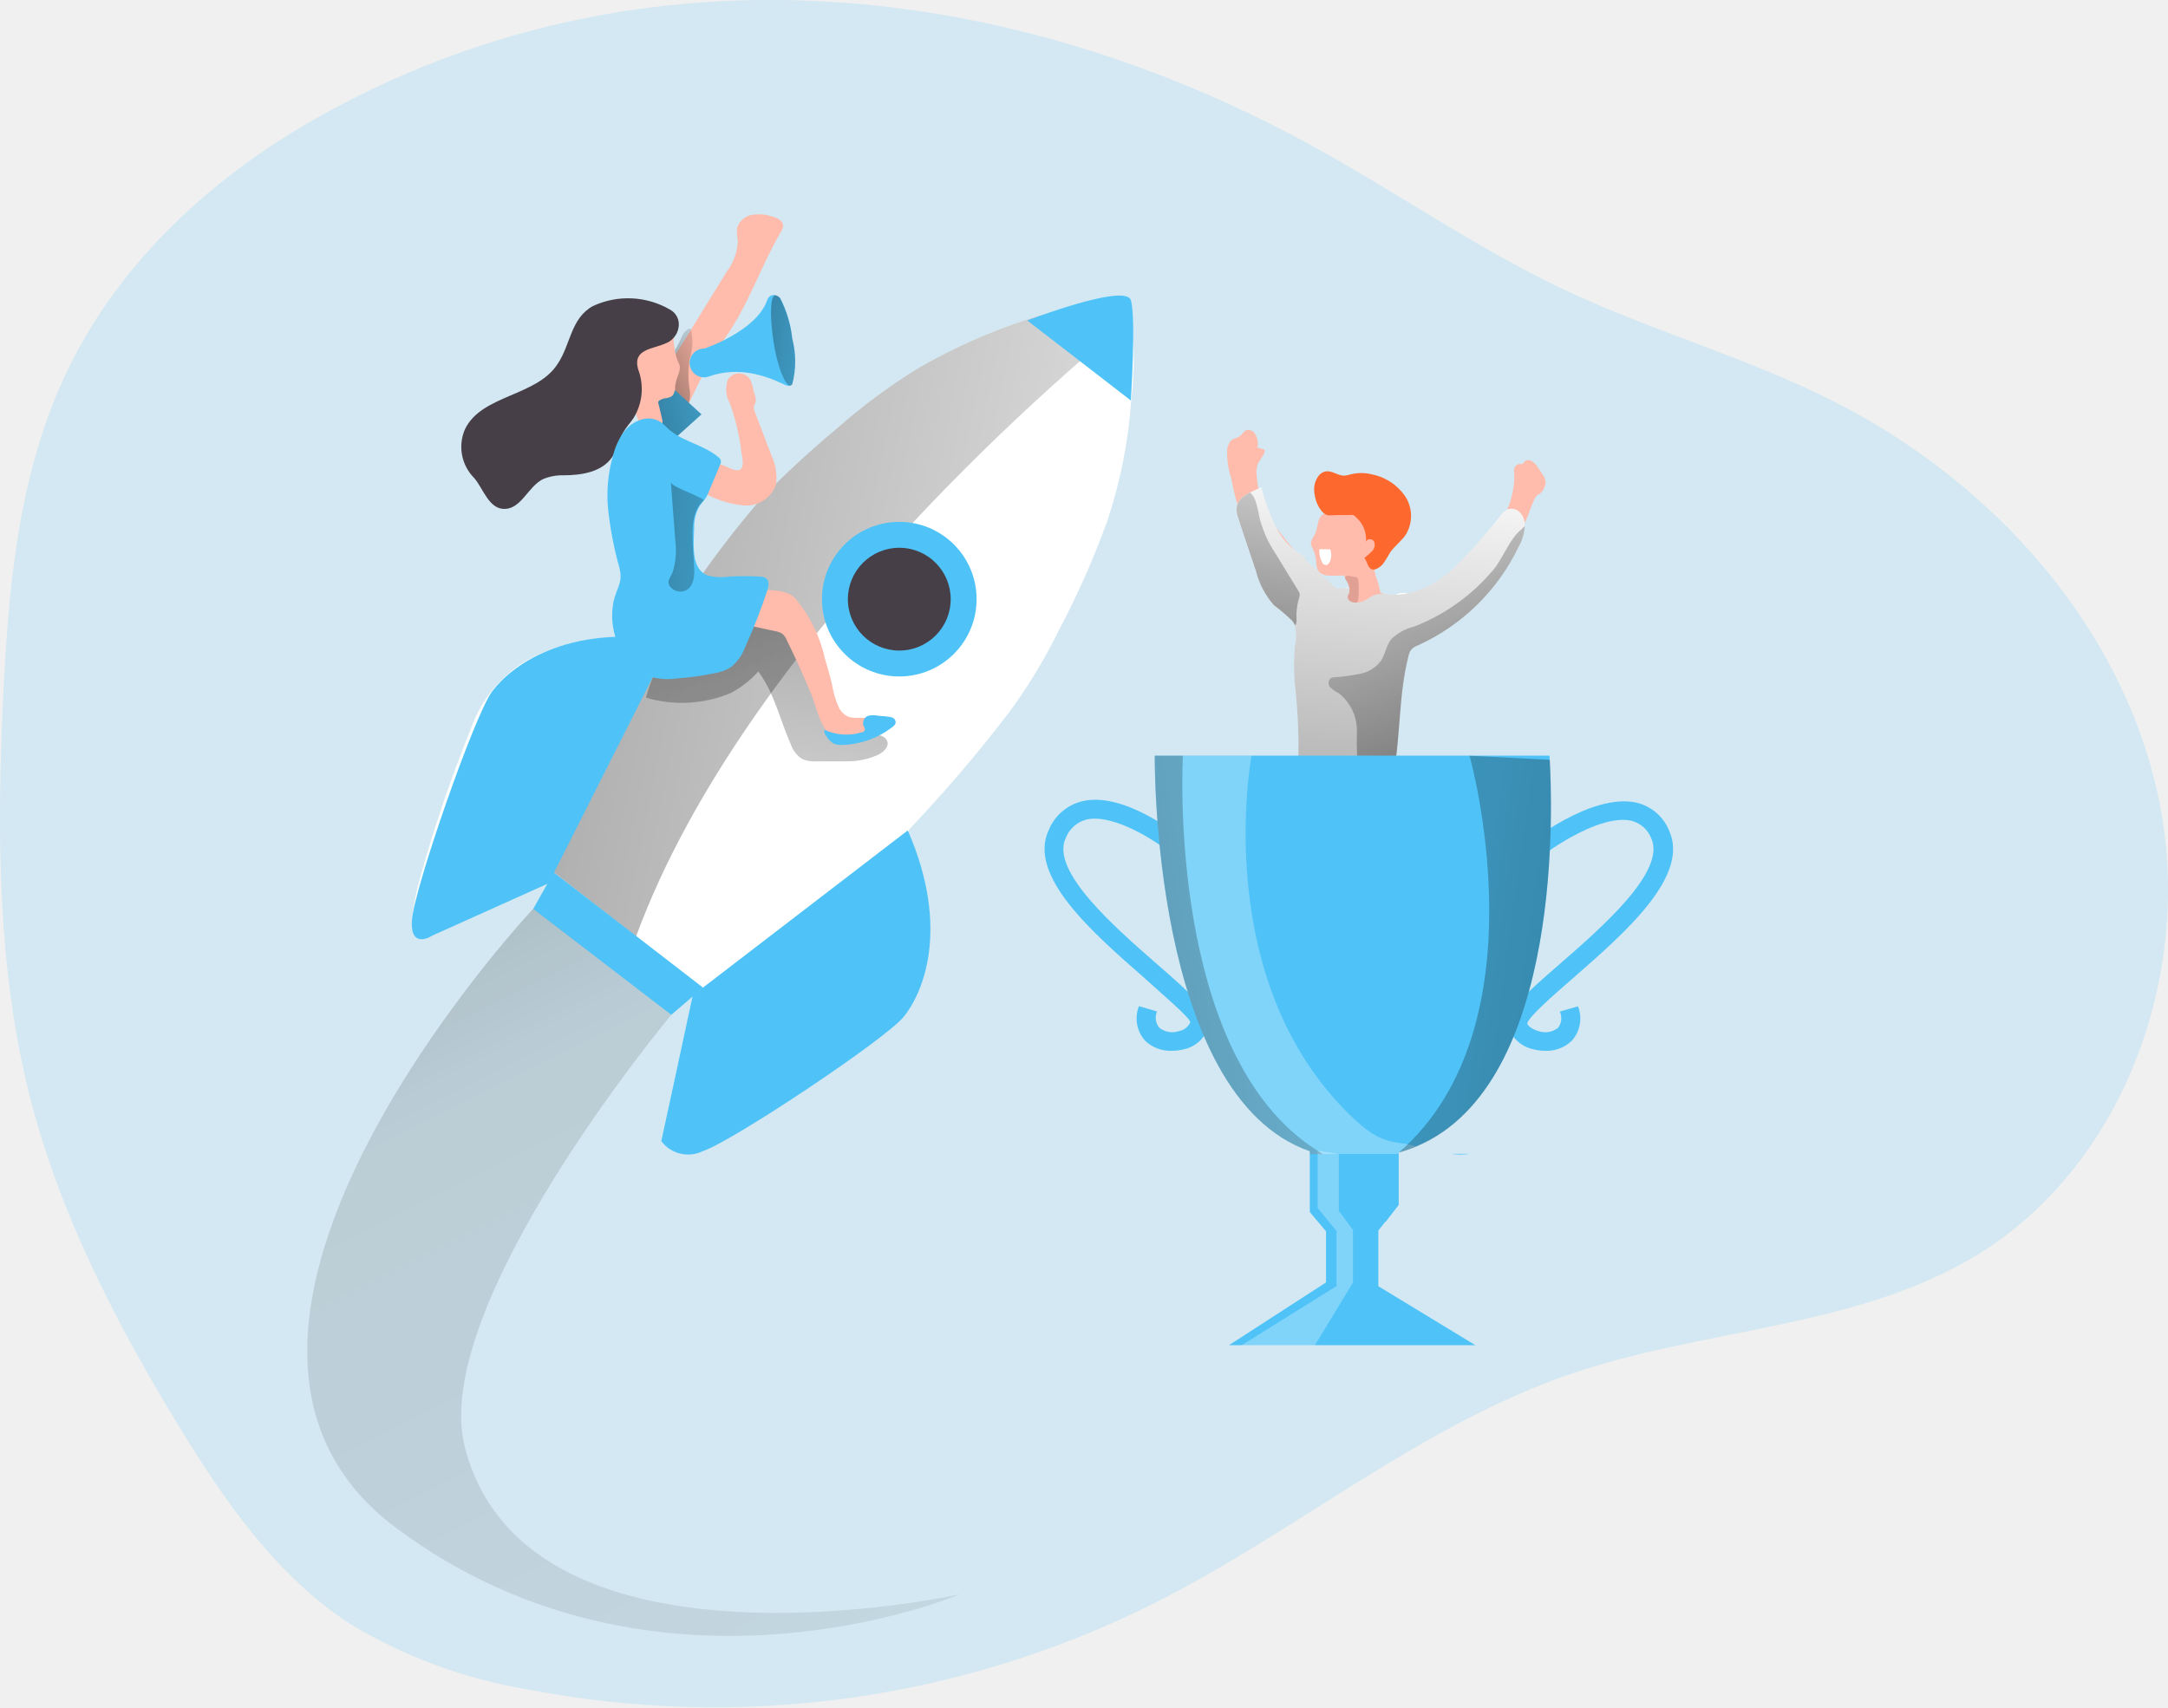
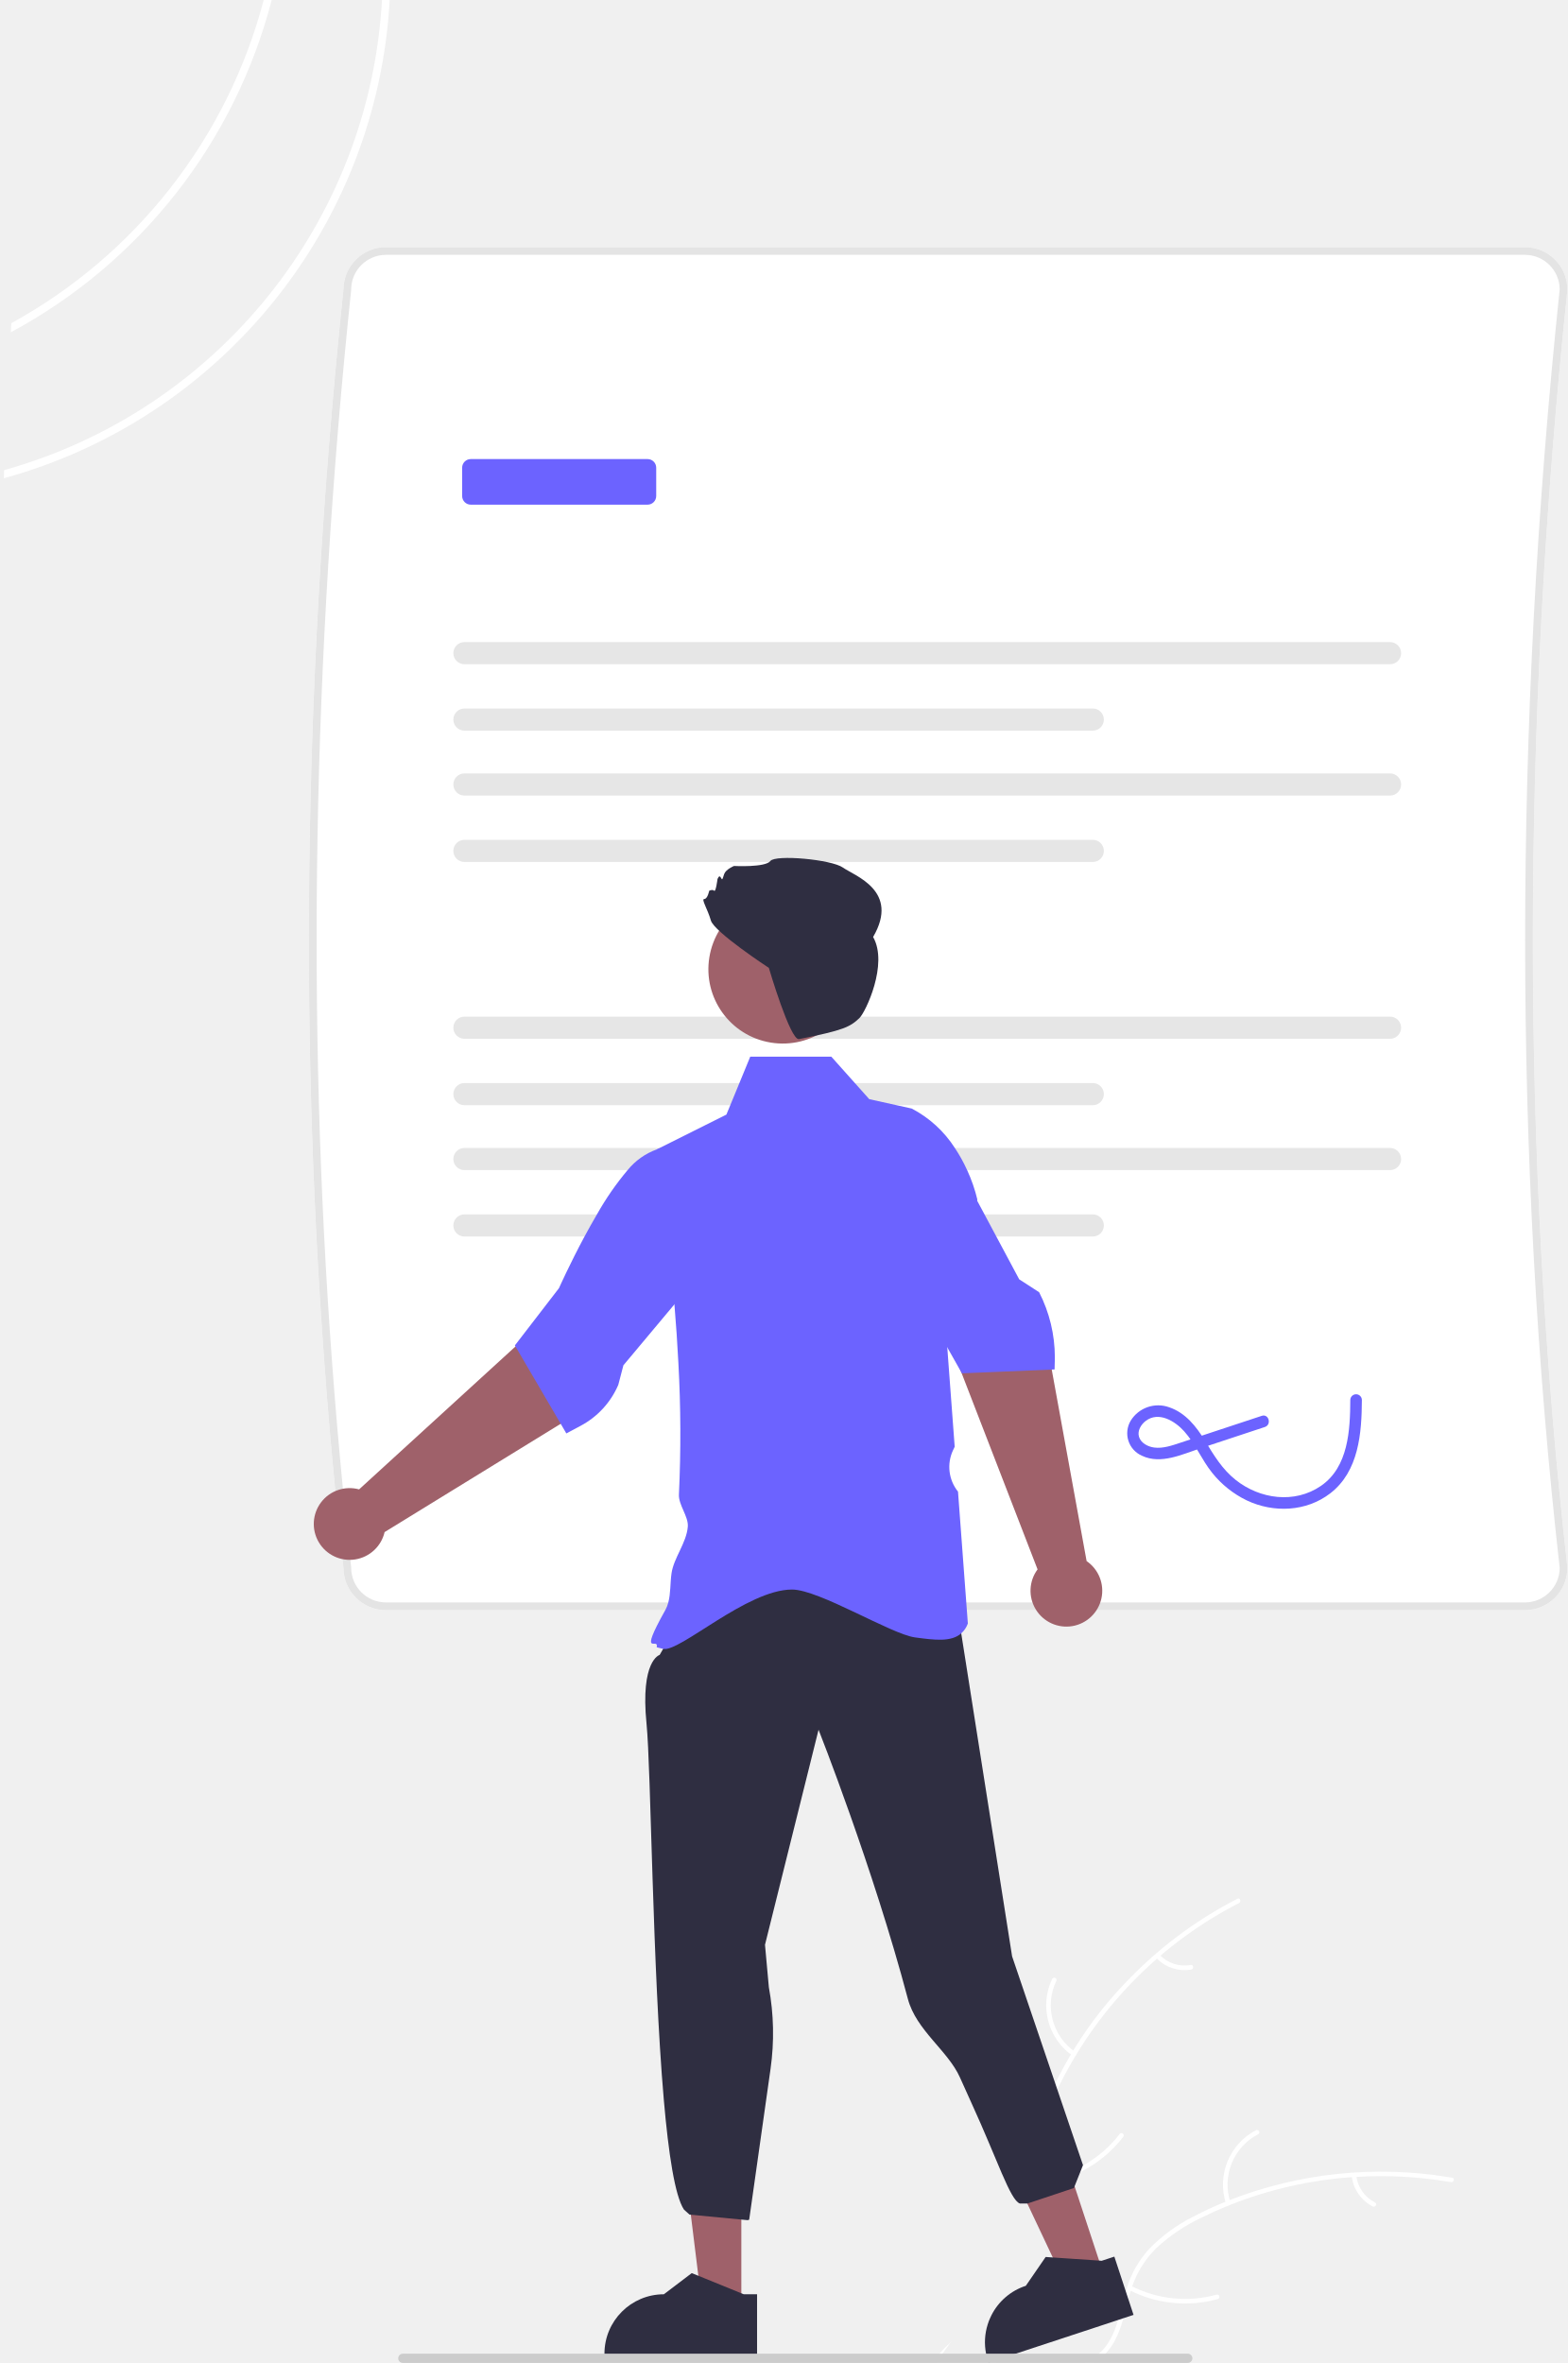
- <svg xmlns="http://www.w3.org/2000/svg" xmlns:xlink="http://www.w3.org/1999/xlink" data-name="Layer 1" viewBox="0 0 165.72 130.57">
-   <defs>
-     <linearGradient id="a" x1="112.39" y1="84.59" x2="115.37" y2="48.83" gradientUnits="userSpaceOnUse">
-       <stop offset=".01" />
-       <stop offset=".08" stop-opacity=".69" />
-       <stop offset=".21" stop-opacity=".32" />
-       <stop offset="1" stop-opacity="0" />
-     </linearGradient>
-     <linearGradient id="c" x1="102.11" y1="70.71" x2="112.72" y2="37.22" xlink:href="#a" />
-     <linearGradient id="d" x1="-58.18" y1="334.05" x2="-85.23" y2="311.44" gradientTransform="rotate(5.04 2994.27 2325.216)" xlink:href="#a" />
-     <linearGradient id="b" x1="30.19" y1="52.82" x2="124.07" y2="71.49" gradientUnits="userSpaceOnUse">
-       <stop offset=".01" />
-       <stop offset=".13" stop-opacity=".69" />
-       <stop offset=".25" stop-opacity=".32" />
-       <stop offset="1" stop-opacity="0" />
-     </linearGradient>
-     <linearGradient id="e" x1="70.48" y1="49.47" x2="64.78" y2="95.84" xlink:href="#b" />
-     <linearGradient id="f" x1="25.44" y1="64.52" x2="109.06" y2="231.77" xlink:href="#a" />
-     <linearGradient id="g" x1="70.72" y1="93.7" x2="136.2" y2="81.86" xlink:href="#b" />
-     <linearGradient id="h" x1="152.97" y1="92.09" x2="74.08" y2="81.05" xlink:href="#b" />
-     <linearGradient id="i" x1="362.8" y1="-151.94" x2="370" y2="-154.28" gradientTransform="rotate(-9.52 1391.314 1773.009)" xlink:href="#b" />
-     <linearGradient id="j" x1="360.02" y1="-149.42" x2="374.22" y2="-151.35" gradientTransform="rotate(-9.52 1298.596 1822.002)" xlink:href="#b" />
-     <linearGradient id="k" x1="356.46" y1="-142.2" x2="375.1" y2="-138.08" gradientTransform="rotate(-9.52 1391.314 1773.009)" xlink:href="#b" />
-     <linearGradient id="l" x1="369.53" y1="-155.48" x2="381.05" y2="-151.93" gradientTransform="rotate(-9.52 1391.314 1773.009)" xlink:href="#b" />
-   </defs>
-   <path d="M24.16 9.05c-7.89 4.46-14.88 10.87-18.87 19S.62 45.22.2 54.14c-.42 10-.37 20 2.08 29.7 2.27 8.93 6.54 17.23 11.33 25.1 3.52 5.78 7.49 11.54 13.17 15.23a38.4 38.4 0 0013.57 5 75 75 0 0047.77-6.54c11-5.52 20.56-13.75 32.17-17.66 10.19-3.43 21.63-3.44 30.81-9 11.44-7 16.68-21.94 13.88-35.05s-12.65-24-24.59-30.12c-6.77-3.46-14.09-5.46-20.91-8.69s-13.05-7.65-19.7-11.24C76.02-1.98 48.1-4.49 24.16 9.05z" fill="#4fc3f7" opacity=".18" style="isolation:isolate" />
-   <path d="M105.62 45.34l1.33.56a2 2 0 011.17.87 2 2 0 01-.07 1.37c-.18.59-.39 1.18-.62 1.76-.3.77-.65 1.53-.88 2.32a16.81 16.81 0 00-.24 6.09c0 .66-.84 1-1.49 1.09a7.22 7.22 0 01-3.69-.19.79.79 0 01-.3-.16.68.68 0 01-.14-.49c-.07-1.09-.07-2.22-.22-3.22a8.85 8.85 0 00-.33-1.61 15.38 15.38 0 01-.26-1.56c-.09-.42-.22-.83-.29-1.25a2.37 2.37 0 01.09-1.27c.18-.44.43-.85.65-1.27a12.57 12.57 0 00.62-1.41 3.89 3.89 0 01.43-1 2.53 2.53 0 011.95-.9 5.37 5.37 0 012.29.27z" fill="#ffbbab" />
-   <path d="M97.43 40.17a6.18 6.18 0 01-.91-1.57 8.67 8.67 0 01-.46-2.24 1.88 1.88 0 01.06-.82c.13-.36.45-.63.55-1a.17.17 0 000-.12s-.05-.08-.13-.08l-.42-.11a1.43 1.43 0 00-.16-1 .62.62 0 00-.58-.36c-.26 0-.39.33-.61.48s-.46.17-.65.32a1.2 1.2 0 00-.32.8 6.38 6.38 0 00.32 2.12 19.34 19.34 0 00.58 2.36 19.16 19.16 0 003.62 6.51c.62.73 3 3.61 3.94 2.87 1.33-1 .46-2.65-.46-3.44a26.38 26.38 0 01-4.37-4.72z" fill="#ffbbab" />
-   <path d="M103.02 44.86c-.45.69-.89 1.4-1.3 2.12a1 1 0 00-.18.75.74.74 0 00.38.38 2.27 2.27 0 002.18-.18 7.49 7.49 0 001.65-1.59 3.38 3.38 0 01.92-.85 1.17 1.17 0 011.2 0 .73.73 0 01.17 1.08c0-.32-.39-.52-.7-.44a1.44 1.44 0 00-.71.63 10.59 10.59 0 00-.66 1.07 3.11 3.11 0 00-.35.87 2.84 2.84 0 00.75 2.08 2.68 2.68 0 01.44.74 2.59 2.59 0 01-.1 1.29 17.5 17.5 0 00-.27 5.36 1.12 1.12 0 01-.21 1 1 1 0 01-.68.21c-1.15 0-2.29-.26-3.45-.23a19.17 19.17 0 01-2.14.11.31.31 0 01-.33-.41 22.3 22.3 0 00.15-6 13.78 13.78 0 01-.44-2.77 1.36 1.36 0 01.11-.6 2.15 2.15 0 01.35-.5 7.92 7.92 0 001.58-3.11" fill="#fff" />
-   <path d="M105.93 54.11a1.08 1.08 0 01-.39.88 1.83 1.83 0 00-.24.13c-.15.14-.13.38-.16.58a3.06 3.06 0 01-.58 1 .89.89 0 000 1.09c.18.18.48.21.63.42s0 .89.31 1.1a.46.46 0 00.57-.18 1.31 1.31 0 00.17-.62q.35-3.37.64-6.77a.73.73 0 00-.19-.67c-.15-.21-.35-.61-.57-.72-.25.37-.06 1.17-.06 1.6-.04.73-.07 1.45-.13 2.16z" fill="#020202" opacity=".1" />
-   <path d="M100.45 40.96a1.26 1.26 0 00-.25.58 1.14 1.14 0 00.16.42 2.83 2.83 0 01.25 1 1.36 1.36 0 00.19.74 1.14 1.14 0 00.88.31h.74a.5.5 0 01.27 0 .44.44 0 01.19.19 5.3 5.3 0 01.41 1.7.62.62 0 00.13.27.52.52 0 00.2.17 2.21 2.21 0 001.62 0 .62.62 0 00.33-.24.68.68 0 000-.45 8.15 8.15 0 00-.26-1.19 4.32 4.32 0 01-.32-1.61c0-.49.27-.94.35-1.42a2.39 2.39 0 00-1.41-2.46 2.84 2.84 0 00-2.46.18c-.27.14-.49.21-.62.5s-.16.9-.4 1.31z" fill="#ffbbab" />
-   <path d="M100.52 37.98a2.6 2.6 0 01-.07-.56c0-.64.37-1.37 1-1.39.45 0 .85.34 1.31.34a3.73 3.73 0 00.56-.12 3.27 3.27 0 011.46 0 4.05 4.05 0 012.58 1.62 2.74 2.74 0 01.1 3c-.33.5-.84.86-1.19 1.35a10.13 10.13 0 01-.55.89c-.18.21-.6.55-.9.4s-.32-.64-.53-.85a7.31 7.31 0 00.59-.52.7.7 0 00.16-.72c-.12-.24-.53-.29-.63 0a2.2 2.2 0 00-.7-1.82.9.9 0 00-.26-.22.91.91 0 00-.33 0h-.92c-.53 0-.79.15-1.17-.3a2.42 2.42 0 01-.51-1.1z" fill="#fc682d" />
-   <path d="M103.52 44.11a.32.32 0 01.23.07.38.38 0 01.08.24 7.39 7.39 0 010 1.33 1.07 1.07 0 01-.09.34.35.35 0 01-.29.18c-.13 0-.24-.11-.38-.14a.5.5 0 00-.42.1 1.87 1.87 0 00-.3.33 6.56 6.56 0 01-.73.78 6.22 6.22 0 01.8-1.71.81.81 0 01.36-.35c.12 0 .27 0 .35-.13s0-.38-.09-.55-.32-.41-.18-.53.54.03.66.04z" fill="#e0a194" />
-   <path d="M113.16 41.75a11.24 11.24 0 001.1-1.19 6.84 6.84 0 001.5-4.25 1.25 1.25 0 010-.51.43.43 0 01.35-.32.81.81 0 00.22 0c.11 0 .16-.15.25-.23a.47.47 0 01.5 0 1.38 1.38 0 01.39.37c.16.22.32.45.46.68a1.19 1.19 0 01.22.6 1.36 1.36 0 01-.49.89c-.31 0-.55.83-.63 1-.16.45-.34.9-.54 1.33a19 19 0 01-5.16 6.72c-.74.61-3.54 3-4.38 2.15-1.15-1.22 0-2.69 1-3.32a26 26 0 005.21-3.92z" fill="#ffbbab" />
-   <path d="M101.07 42a3.37 3.37 0 01.55 0 .08.08 0 01.07 0 1.3 1.3 0 010 .87.67.67 0 01-.19.28.29.29 0 01-.32 0 .51.51 0 01-.16-.24 1.7 1.7 0 01-.17-.91.78.78 0 01.34 0" fill="#fff" />
-   <path d="M99.89 42.68h-.09a.06.06 0 01.09 0z" fill="#4fc3f7" />
-   <path d="M116.55 40.23a3.6 3.6 0 01-.45 1.54 15.76 15.76 0 01-7.71 7.57 1.23 1.23 0 00-.51.32 1.26 1.26 0 00-.21.47c-.77 3-.6 6.06-1.15 9.06a1.18 1.18 0 01-.31.72 1.23 1.23 0 01-.91.21h-.65a44.76 44.76 0 01-4.61-.49 1.07 1.07 0 01-.71-.32 1.09 1.09 0 01-.1-.78 41 41 0 00-.25-6.17 17.68 17.68 0 010-3 3.12 3.12 0 000-1.52 1.42 1.42 0 00-.24-.4 15.5 15.5 0 00-1.38-1.17 6.28 6.28 0 01-1.38-2.63c-.46-1.38-.94-2.75-1.38-4.13-.33-1 .19-1.47.94-1.85.27-.14.57-.27.88-.41a15 15 0 001.14 3.09 5.1 5.1 0 002.24 2.26.06.06 0 00-.06.06.23.23 0 00.1.19c.67.62 1.35 1.23 2 1.86a1.16 1.16 0 00.45.29c.2 0 .89-.18.86.19a.13.13 0 010 .06c0 .13-.12.23-.14.36a.4.4 0 00.23.38.81.81 0 00.46.08 1.72 1.72 0 00.51-.11c.27-.11.49-.3.75-.43a2.09 2.09 0 011.24-.07 5 5 0 001.34-.08 7.76 7.76 0 003.43-1.79 39.06 39.06 0 003.78-4.24 1.38 1.38 0 01.49-.41.9.9 0 01.94.24 1.34 1.34 0 01.37 1.05z" fill="#fff" />
-   <path d="M125.93 54.89a3.6 3.6 0 01-.45 1.54 15.76 15.76 0 01-7.71 7.57 1.23 1.23 0 00-.51.32 1.26 1.26 0 00-.21.47c-.77 3-.6 6.06-1.15 9.06a1.18 1.18 0 01-.31.72 1.23 1.23 0 01-.91.21h-.65a44.76 44.76 0 01-4.61-.49 1.07 1.07 0 01-.71-.32 1.09 1.09 0 01-.1-.78 41 41 0 00-.25-6.17 17.68 17.68 0 010-3 3.12 3.12 0 000-1.52 1.42 1.42 0 00-.24-.4 15.5 15.5 0 00-1.38-1.17 6.28 6.28 0 01-1.38-2.63c-.46-1.38-.94-2.75-1.38-4.13-.33-1 .19-1.47.94-1.85.27-.14.57-.27.88-.41a15 15 0 001.14 3.09 5.1 5.1 0 002.24 2.26.06.06 0 00-.06.06.23.23 0 00.1.19c.67.62 1.35 1.23 2 1.86a1.16 1.16 0 00.45.29c.2 0 .89-.18.86.19a.13.13 0 010 .06c0 .13-.12.23-.14.36a.4.4 0 00.23.38.81.81 0 00.46.08 1.72 1.72 0 00.51-.11c.27-.11.49-.3.75-.43a2.09 2.09 0 011.24-.07 5 5 0 001.34-.08 7.76 7.76 0 003.43-1.79 39.06 39.06 0 003.78-4.24 1.38 1.38 0 01.49-.41.9.9 0 01.94.24 1.34 1.34 0 01.37 1.05z" transform="translate(-9.38 -14.66)" fill="url(#a)" />
-   <path d="M108.38 62.46c-.08-.12-.15-.25-.24-.36a15.5 15.5 0 00-1.38-1.17 6.28 6.28 0 01-1.38-2.63c-.46-1.38-.94-2.75-1.38-4.13-.33-1 .19-1.47.94-1.85a1.53 1.53 0 01.36.51 6.45 6.45 0 01.33 1.31 8.83 8.83 0 001.26 2.86c.59.94 1.15 1.9 1.74 2.84a.65.65 0 01.08.17.55.55 0 010 .28 4.89 4.89 0 00-.22 1.14c-.05.24.08.9-.11 1.03z" transform="translate(-9.38 -14.66)" fill="url(#c)" />
-   <path d="M125.93 54.89a3.6 3.6 0 01-.45 1.54 15.76 15.76 0 01-7.71 7.57 1.23 1.23 0 00-.51.32 1.26 1.26 0 00-.21.47c-.77 3-.6 6.06-1.15 9.06a1.18 1.18 0 01-.31.72 1.23 1.23 0 01-.91.21h-.65a1 1 0 01-.52-.19.86.86 0 01-.26-.52 22.86 22.86 0 01-.15-3.42 3.63 3.63 0 00-1.4-3 2.51 2.51 0 01-.63-.43.49.49 0 010-.68.6.6 0 01.32-.1 15.6 15.6 0 001.94-.26 2.6 2.6 0 001.61-1c.33-.5.4-1.14.76-1.62a3.69 3.69 0 011.79-1 15 15 0 006.06-4.36c.72-.87 1.27-2.44 2.16-3.09a1.08 1.08 0 01.22-.22z" transform="translate(-9.38 -14.66)" fill="url(#d)" />
-   <path d="M66.07 78.9a87.51 87.51 0 01-13.1 7.82l-.65.08h-.18a1.21 1.21 0 01-1.13-1.46 9.36 9.36 0 01.19-1.08q.87-4.08 1.75-8.15a.46.46 0 00-.2-.54l-10.47-8.13a.42.42 0 00-.51-.06c-.62.32-1.26.61-1.9.9-2.25 1.06-4.42 2.06-6.64 3.06a1.16 1.16 0 01-1.61-.63l-.13-.3v-.16a23.88 23.88 0 01.42-2.39 104.76 104.76 0 014.11-12.21 9.75 9.75 0 014.19-5.12 12.81 12.81 0 014.8-1.57 34.71 34.71 0 013.94-.34h1.25a.66.66 0 00.44-.26c1-1.46 1.94-3 3-4.4a71.83 71.83 0 014.76-6.07 75.09 75.09 0 015.56-5.12 44.77 44.77 0 016.3-4.66 44 44 0 0110.68-4.39c.72-.22 1.45-.41 2.18-.61l1.5-.16h.27a1.85 1.85 0 011.54 1.26.59.59 0 010 .13 7.93 7.93 0 01.14 1 25.78 25.78 0 01-.1 5.27 37.12 37.12 0 01-1.85 9.28 64.93 64.93 0 01-3.6 8.14 41.68 41.68 0 01-3.86 6.4 108.54 108.54 0 01-7.54 8.85.56.56 0 00-.15.61c.18.78.35 1.56.49 2.34a18.14 18.14 0 01.4 4.93 9.82 9.82 0 01-4.29 7.74z" fill="#fff" />
-   <path d="M58 86.26l-6.3-4.91s2.71-8.35 6.63-18.07h1.25a.66.66 0 00.44-.26c1-1.46 1.94-3 3-4.4a71.83 71.83 0 014.76-6.07 75.09 75.09 0 015.56-5.12 44.77 44.77 0 016.3-4.66 44 44 0 0110.68-4.39c.72-.22 1.45-.41 2.18-.61l1.5-.16h.27a1.85 1.85 0 011.54 1.26.59.59 0 010 .13C92.24 41.9 66.45 63.21 58 86.26z" transform="translate(-9.38 -14.66)" fill="url(#b)" />
-   <path d="M65.23 67.65A7.52 7.52 0 0067.34 66c1.23 1.63 1.66 3.71 2.49 5.57a2.2 2.2 0 00.86 1.12 2.43 2.43 0 001.14.18h2.31a5.69 5.69 0 002.38-.51c.41-.2.81-.6.69-1s-.7-.58-1.17-.58a5.75 5.75 0 01-1.76-.16A3.08 3.08 0 0172.67 69a12.9 12.9 0 01-.78-2.1 24.27 24.27 0 00-1.52-3.56A6.68 6.68 0 0069 61.43a2.87 2.87 0 00-2.14-.8c-1.42.15-2.34 1.59-3.66 2.13a10.16 10.16 0 00-1.83.64 3.71 3.71 0 00-.94 1 10.8 10.8 0 00-1.67 3.6 9.65 9.65 0 006.47-.35z" transform="translate(-9.38 -14.66)" fill="url(#e)" />
-   <path d="M57.98 45.13s2-.18 2.74.55a10.59 10.59 0 012.33 4.66c.18.66.4 1.3.55 2a6.61 6.61 0 00.54 1.79 1.44 1.44 0 00.77.69 2.68 2.68 0 00.8.06 6.33 6.33 0 011 .07.39.39 0 01.18.06.36.36 0 01.07.17 1 1 0 01-.39.91 4.18 4.18 0 01-2.72.31c-1.1-.37-1.45-2.41-1.85-3.36a75.61 75.61 0 00-1.86-4.1 1.27 1.27 0 00-.32-.47 1.37 1.37 0 00-.55-.21l-2.41-.52c.23-.87.87-1.75 1.12-2.61z" fill="#ffbbab" />
-   <circle cx="68.74" cy="45.81" r="5.91" fill="#4fc3f7" />
-   <circle cx="68.74" cy="45.81" r="3.93" fill="#473f47" />
-   <path d="M51.31 48.97l-9.37 18.56-8.89 4s-1.73 1.15-1.56-1.21 4.76-15.62 6.13-17.46 5.54-5.2 13.69-3.89zM69.39 63.49L52.95 76.11l-2.4 11.14a2.57 2.57 0 003.18.76c2.25-.75 13.88-8.5 15.33-10.25s3.63-6.71.33-14.27zM78.52 24.5l7.92 6.12s.41-6.34 0-7.67-7.92 1.55-7.92 1.55z" fill="#4fc3f7" />
-   <path fill="#4fc3f7" d="M42.33 66.7l-1.57 2.79 10.55 8.1 2.43-2.08-11.41-8.81z" />
-   <path d="M50.14 84.14s-30.46 32.44-10.48 47.34 43.07 5.08 43.07 5.08-33 7.29-37.81-11.22c-2.81-10.83 15.77-33.09 15.77-33.09z" transform="translate(-9.38 -14.66)" opacity=".36" fill="url(#f)" />
-   <path d="M105.36 98.34l7.42 4.51H93.94l7.42-4.8v-3.91l-1.24-1.47v-4.66c-12.14-4.2-11.85-30.24-11.85-30.24h30.18v.31c.18 2.86 1.19 24.78-10.18 29.56a10.21 10.21 0 01-1.38.48v4l-1 1.29-.53.67z" fill="#4fc3f7" />
-   <path d="M89.55 80.34a2.79 2.79 0 01-2-.75 2.55 2.55 0 01-.49-2.66l1.38.4a1.21 1.21 0 00.18 1.25 1.61 1.61 0 001.52.25 1.17 1.17 0 00.85-.68c-.12-.42-2-2-3.46-3.33-4-3.5-9-7.85-7.37-11.35a3.73 3.73 0 012.6-2.22c3.2-.74 7.44 2.7 7.62 2.85l-.91 1.11c-1.07-.88-4.31-3-6.39-2.56a2.33 2.33 0 00-1.62 1.43c-1.18 2.52 3.75 6.81 7 9.65 2.9 2.53 4.17 3.69 3.92 4.76a2.52 2.52 0 01-1.86 1.73 4 4 0 01-.97.12zM118.11 80.34a3.45 3.45 0 01-.95-.13 2.52 2.52 0 01-1.87-1.73c-.25-1.07 1-2.23 3.92-4.76 3.26-2.84 8.19-7.13 7-9.65a2.19 2.19 0 00-1.52-1.32c-2.27-.5-6 2-7.21 3l-.86-1.12c.21-.16 5-4 8.44-3.27a3.57 3.57 0 012.51 2.11c1.64 3.5-3.36 7.85-7.37 11.35-1.49 1.3-3.34 2.91-3.46 3.43.08.25.49.48.85.58a1.56 1.56 0 001.51-.25 1.21 1.21 0 00.13-1.24l1.39-.4a2.54 2.54 0 01-.5 2.66 2.78 2.78 0 01-2.01.74z" fill="#4fc3f7" />
-   <path d="M108.29 87.65a10.21 10.21 0 01-1.38.48v.1h-6.79v-.22c-12.14-4.2-11.85-30.24-11.85-30.24h7.4s-3.28 17.25 7.75 27.7c2.35 2.24 3.2 1.68 4.87 2.18z" fill="#fff" opacity=".28" />
-   <path d="M112.33 88.22a4.76 4.76 0 01-1.38 0z" fill="#4fc3f7" />
-   <path fill="#fff" opacity=".28" d="M102.34 88.23v4.35l1.08 1.45v4.03l-2.92 4.81h-5.62l7.28-4.54v-4.21l-1.44-1.76v-4.38l1.62.25z" />
-   <path d="M109.5 102.9v-.22c-12.14-4.2-11.85-30.24-11.85-30.24h2.15s-1.32 22.93 10.3 30.2l.4.26z" transform="translate(-9.38 -14.66)" fill="url(#g)" />
-   <path d="M106.91 88.13v4l-1 1.29c-2.12-.73-2.45-2.29 1-5.29z" fill="#4fc3f7" />
-   <path d="M117.67 102.31a10.21 10.21 0 01-1.38.48c11.24-9.75 5.42-30.35 5.42-30.35l6.14.31c.15 2.86 1.15 24.78-10.18 29.56z" transform="translate(-9.38 -14.66)" fill="url(#h)" />
-   <path d="M52.38 31.4l.7-1.43a28.4 28.4 0 012.29-4.06c1.81-2.49 2.75-5.5 4.31-8.16a1 1 0 00.18-.49c0-.39-.46-.61-.85-.71a3.19 3.19 0 00-1.59-.11 1.4 1.4 0 00-1.09 1.06 4.65 4.65 0 00.07.91 4.13 4.13 0 01-.84 2.35l-3.94 6.38a5.11 5.11 0 00-1 2.45 1.91 1.91 0 001.76 1.81z" fill="#ffbbab" />
-   <path d="M61.76 46.06a2.25 2.25 0 00.33-1.65 7.52 7.52 0 010-2.27 4.29 4.29 0 00.12-2.24s0-.07-.06-.09a.15.15 0 00-.16 0 1.16 1.16 0 00-.51.65c-.42 1-1.7 2.69-1.52 3.78a1.91 1.91 0 001.8 1.82z" transform="translate(-9.38 -14.66)" fill="url(#i)" />
-   <path fill="#4fc3f7" d="M49.11 32.05l2.06-2.61 2.45 2.24-2.31 2.08-2.2-1.71z" />
-   <path fill="url(#j)" d="M49.11 32.05l2.06-2.61 2.45 2.24-2.31 2.08-2.2-1.71z" />
-   <path d="M54.38 35.27l.95.33c.33.11 1 .55 1.31.25s0-1.21 0-1.54a16.6 16.6 0 00-.85-3.47 2.2 2.2 0 01-.17-1.78 1 1 0 01.86-.51 1.06 1.06 0 01.87.48 4.44 4.44 0 01.29 1 1.33 1.33 0 01.12.72 2.44 2.44 0 00-.14.34.83.83 0 00.07.38l1.25 3.29a4 4 0 01.38 2.27 2.39 2.39 0 01-2.5 1.61 7.63 7.63 0 01-3.35-1.16c-.11-.06-.24-.17-.2-.29a.3.3 0 01.13-.12 2.24 2.24 0 00.79-.77 1.18 1.18 0 00.19-1.03zM51.56 29.92a.66.66 0 01-.19.36 1.14 1.14 0 01-.51.17 1 1 0 00-.51.21.28.28 0 000 .27l.27 1.15a.39.39 0 010 .26.44.44 0 01-.25.21c-.4.19-.91.36-1.26.09a1.14 1.14 0 01-.35-.6 13.1 13.1 0 01-.92-4 2.89 2.89 0 01.8-2.27 2.78 2.78 0 012-.61 1 1 0 01.8.47c.11.2 0 .41.07.63a6.1 6.1 0 00.17.95 3.81 3.81 0 00.15.44 1.24 1.24 0 01.14.38 1.63 1.63 0 01-.16.71 4 4 0 00-.21.84c.02.14.02.24-.04.34z" fill="#ffbbab" />
-   <path d="M51.87 25.03a1.57 1.57 0 01-.89 1.18c-1.08.51-2.62.44-2.21 2a4.24 4.24 0 01-.34 3.75c-.25.37-.56.69-.78 1.08-.36.6-.47 1.33-.86 1.91-.78 1.15-2.36 1.39-3.74 1.39a3.8 3.8 0 00-1.54.29c-1.13.56-1.64 2.22-2.89 2.28s-1.68-1.57-2.38-2.37a3.37 3.37 0 01-.69-3.74c1.29-2.64 5.5-2.48 7.09-5 .98-1.46.98-3.46 2.68-4.4a6.37 6.37 0 015.91.28 1.28 1.28 0 01.64 1.35z" fill="#473f47" />
-   <path d="M53.72 43.79a1.23 1.23 0 00.41.22 4.09 4.09 0 001.6.07 22.26 22.26 0 012.31 0 .9.9 0 01.53.14c.26.22.18.63.07.95a42.62 42.62 0 01-1.67 4.28 3.58 3.58 0 01-1.1 1.56 3.34 3.34 0 01-1.3.47 22.08 22.08 0 01-2.81.39 5 5 0 01-2.71-.36 4.24 4.24 0 01-1.88-2.44 5.53 5.53 0 01-.27-3.09c.25-1.1.75-1.42.44-2.6a27.34 27.34 0 01-.86-4.47 11 11 0 01.38-4.08 5.43 5.43 0 01.76-1.72 2.71 2.71 0 011.49-1.06 1.77 1.77 0 011.7.47c1.17 1.27 2.77 1.34 4.1 2.43a.43.43 0 01.17.21.39.39 0 010 .28l-.87 2.09a3.23 3.23 0 01-.33.64c-.12.17-.27.31-.38.48a3.17 3.17 0 00-.44 1.69c-.01 1-.25 2.74.66 3.45z" fill="#4fc3f7" />
-   <path d="M61.83 59.79a1 1 0 01-1-.07c-.7-.52-.16-.88 0-1.42A5.65 5.65 0 0061 56c-.11-1.49-.23-3-.34-4.48.06.37 1.82.89 2.51 1.36-.12.17-.27.31-.38.48-.78 1.14-.37 3.42-.35 4.71.05.62-.03 1.4-.61 1.72z" transform="translate(-9.38 -14.66)" fill="url(#k)" />
-   <path d="M60.56 25.89a6.89 6.89 0 010 3.48.5.5 0 01-.19.12.26.26 0 01-.17 0c-.45-.09-3-1.76-6-.71a1.1 1.1 0 11-.36-2.13s3.93-1.31 4.78-3.64c.11-.35.33-.48.58-.44a1 1 0 01.43.2 8.8 8.8 0 01.93 3.12z" fill="#4fc3f7" />
-   <path d="M69.94 40.55a6.89 6.89 0 010 3.48.22.22 0 01-.15.12c-.4 0-1-1.5-1.28-3.35s-.26-3.3.07-3.57h.08c.11 0 .22.07.35.24a8.8 8.8 0 01.93 3.08z" transform="translate(-9.38 -14.66)" fill="url(#l)" />
-   <path d="M66.39 54.72a.58.58 0 00-.41.65c0 .16.19.32.12.47a.31.31 0 01-.23.15 4 4 0 01-2.84-.19.46.46 0 00.12.45 1.57 1.57 0 00.59.61 1.5 1.5 0 00.52.1 6.63 6.63 0 003.87-1.31 1.12 1.12 0 00.28-.25.34.34 0 000-.36c-.06-.15-.24-.2-.4-.23a8 8 0 00-.84-.08 1.94 1.94 0 00-.78-.01z" fill="#4fc3f7" />
+ <svg xmlns="http://www.w3.org/2000/svg" id="ea00927d-a4d8-4b5e-bf6e-70a21ba38eee" data-name="Layer 1" width="405.949" height="611.97" viewBox="0 0 405.949 611.97">
+   <path d="M717.73,647.62c-.31.35-.62.71-.92,1.07a117.723,117.723,0,0,0-11.32,15.54c-.27.42-.53.85-.77,1.27A124.618,124.618,0,0,0,688.83,708.54q-.87,5.16-1.31,10.38-.315,4.02-.38,8.05c-.16,11.28.84,23.83-6.43,32.45a22.689,22.689,0,0,1-6.98,5.48,29.179,29.179,0,0,1-6.32,2.39H644.74c-1.14-.17-2.28-.35-3.42-.53-.03,0-.06-.01-.09-.01l-.23.08-1.37.46-.06.02v-.02a.486.486,0,0,0-.01-.12,1.618,1.618,0,0,0-.01-.22v-.01c-.01-.2-.02-.39-.02-.59l-.03-.53s-.01-.01,0-.01c-.01-.3-.03-.6-.04-.91-1.05-26.1,1.51-53.07,13.83-76.05a84.971,84.971,0,0,1,16.12-21.21,1.2,1.2,0,0,1,.12-.11c12.81-12.22,29.37-20.21,46.85-19.94Q717.055,647.59,717.73,647.62Z" transform="translate(-396.8706 -155.34)" fill="#f0f0f0" />
+   <path d="M717.781,648.185A105.87,105.87,0,0,0,671.788,694.31,45.591,45.591,0,0,0,667.136,707.816a26.149,26.149,0,0,0,1.705,13.656c1.576,4.059,3.659,8.029,4.221,12.401a16.011,16.011,0,0,1-3.973,12.477c-3.638,4.289-8.601,7.015-13.547,9.513-5.491,2.773-11.239,5.566-15.052,10.579-.462.607-1.377-.145-.916-.751,6.633-8.722,18.316-10.624,26.272-17.715,3.712-3.309,6.45-7.757,6.141-12.88-.27-4.48-2.414-8.576-4.046-12.672a27.902,27.902,0,0,1-2.164-13.29,42.148,42.148,0,0,1,4.115-13.635,102.712,102.712,0,0,1,18.229-26.425A107.747,107.747,0,0,1,717.369,647.074c.677-.347,1.084.766.412,1.111Z" transform="translate(-396.8706 -155.34)" fill="#fff" />
+   <path d="M674.665,687.735a15.884,15.884,0,0,1-5.295-19.875c.33-.687,1.413-.207,1.083.481a14.708,14.708,0,0,0,4.963,18.477c.629.431-.126,1.345-.751.916Z" transform="translate(-396.8706 -155.34)" fill="#fff" />
+   <path d="M667.771,719.519A30.615,30.615,0,0,0,686.87,707.986c.464-.606,1.38.146.916.751a31.844,31.844,0,0,1-19.899,11.961c-.753.127-.866-1.053-.116-1.179Z" transform="translate(-396.8706 -155.34)" fill="#fff" />
+   <path d="M697.167,661.568a8.991,8.991,0,0,0,8.106,2.662c.751-.137.863,1.043.116,1.179a10.075,10.075,0,0,1-8.973-2.925.612.612,0,0,1-.082-.834.595.595,0,0,1,.834-.082Z" transform="translate(-396.8706 -155.34)" fill="#fff" />
+   <path d="M772.94,719.98c-.46.1-.92.2-1.39.31h-.01a119.08,119.08,0,0,0-18.38,5.58c-.46.18-.92.36-1.38.55h-.01a124.764,124.764,0,0,0-38.44,24.68c-.04.04-.08.07-.12.11a.607.607,0,0,1-.08.08l-.05.05a121.675,121.675,0,0,0-12.31,13.56c0,.01-.01.02-.02.03-.6.78-1.21,1.56-1.81,2.36H639.63l-.06.02v-.02h-.25c0-.01.01-.02.02-.03,0-.01.01-.01.01-.02.07-.1.14-.2.2-.29v-.01a.277.277,0,0,1,.06-.08c.06-.1.13-.18.18-.27.4-.56.79-1.13,1.19-1.69.65-.93,1.31-1.86,1.98-2.78a.01.01,0,0,1,.01-.01v-.01c.01-.01.01-.02.02-.03l.02-.02c8.25-11.42,17.53-22.26,28.16-31.34.32-.28.64-.56.98-.82a114.817,114.817,0,0,1,15.37-10.97q4.44-2.625,9.15-4.82a85.126,85.126,0,0,1,25.59-7.22h.02c.02,0,.04-.01.07-.01.03,0,.05-.01.07-.01,17.61-2.04,35.66,1.55,49.47,12.29C772.25,719.43,772.59,719.7,772.94,719.98Z" transform="translate(-396.8706 -155.34)" fill="#f0f0f0" />
+   <path d="M639.32,767.29h.25v.02l.06-.02H655.5c-4.73-.81-9.45-1.44-14.18-.53-.11.02-.21.04-.32.07-.48.09-.96.21-1.44.34-.03.01-.07.02-.1.03a.338.338,0,0,0-.12.06.149.149,0,0,0-.07.03Z" transform="translate(-396.8706 -155.34)" fill="#fff" />
+   <path d="M772.65,720.47c-.37-.06-.73-.13-1.1-.18h-.01a105.412,105.412,0,0,0-23.35-1.18c-.39.02-.79.05-1.19.07a105.327,105.327,0,0,0-31.57,7.19c-.01,0-.01,0-.01.01-.11.04-.22.08-.32.12-2.35.95-4.67,1.99-6.94,3.11a45.706,45.706,0,0,0-11.85,7.98,25.479,25.479,0,0,0-6.21,9.89c-.13.38-.26.75-.38,1.13-.09.3-.18.61-.27.91-1.18,4.19-1.91,8.61-4.09,12.44a14.649,14.649,0,0,1-2.2,2.94,15.125,15.125,0,0,1-2.96,2.39h-2.52a14.532,14.532,0,0,0,3.79-2.39,12.545,12.545,0,0,0,2.29-2.61c2.48-3.74,3.24-8.3,4.4-12.55.19-.69.39-1.36.61-2.03a26.648,26.648,0,0,1,5.67-9.89,42.179,42.179,0,0,1,11.49-8.41q4.05-2.13,8.32-3.86c.37-.16.74-.3,1.11-.44a108.079,108.079,0,0,1,56.53-5.96c.37.05.73.12,1.1.18C773.74,719.46,773.4,720.6,772.65,720.47Z" transform="translate(-396.8706 -155.34)" fill="#fff" />
+   <path d="M714.415,726.087a15.884,15.884,0,0,1,7.738-19.057c.677-.35,1.253.685.575,1.036A14.708,14.708,0,0,0,715.567,725.808c.242.723-.911.998-1.152.279Z" transform="translate(-396.8706 -155.34)" fill="#fff" />
+   <path d="M689.774,747.314a30.615,30.615,0,0,0,22.193,2.291c.735-.204,1.013.948.279,1.152a31.844,31.844,0,0,1-23.089-2.431c-.678-.352-.057-1.362.617-1.012Z" transform="translate(-396.8706 -155.34)" fill="#fff" />
+   <path d="M748.136,718.743a8.991,8.991,0,0,0,4.869,7.005c.682.343.061,1.352-.617,1.012a10.075,10.075,0,0,1-5.404-7.738.612.612,0,0,1,.436-.715.595.595,0,0,1,.715.436Z" transform="translate(-396.8706 -155.34)" fill="#fff" />
+   <path d="M713.94,321.63q.405-49.665,4.04-100.29c.04-.67.09-1.33.14-2q1.92-26.355,4.7-52.9v-.1a11.007,11.007,0,0,0-11-11h-295a11.022,11.022,0,0,0-11,10.95q-3.84,36.555-6.02,72.75c-.06.79-.1,1.57-.14,2.36q-1.08,17.895-1.72,35.7c-.03.7-.06,1.4-.07,2.1a1478.886,1478.886,0,0,0,7.95,218.2,11.02,11.02,0,0,0,11,10.94h295a11.007,11.007,0,0,0,11-11v-.11q-2.175-19.305-3.82-38.86-.24-2.865-.47-5.73-1.14-14.085-1.99-28.28-.18-2.865-.33-5.73-1.605-28.41-2.1-57.26c-.04-1.91-.07-3.81-.1-5.73q-.18-14.085-.11-28.28C713.9,325.45,713.91,323.54,713.94,321.63Z" transform="translate(-396.8706 -155.34)" fill="#f0f0f0" />
+   <path d="M802.82,230.34a11.007,11.007,0,0,0-11-11h-295a11.022,11.022,0,0,0-11,10.95c-9.96,94.97-11.61,188.26-4.94,278.05q1.215,16.665,2.84,33.16.87,8.835,1.85,17.62c.08.76.16,1.52.25,2.28a11.02,11.02,0,0,0,11,10.94h295a11.007,11.007,0,0,0,11-11v-.11c-11.93-105.77-11.93-217.06,0-330.79Z" transform="translate(-396.8706 -155.34)" fill="#fff" />
+   <path d="M802.82,230.34a11.007,11.007,0,0,0-11-11h-295a11.022,11.022,0,0,0-11,10.95c-9.96,94.97-11.61,188.26-4.94,278.05q1.215,16.665,2.84,33.16.87,8.835,1.85,17.62c.08.76.16,1.52.25,2.28a11.02,11.02,0,0,0,11,10.94h295a11.007,11.007,0,0,0,11-11v-.11c-11.93-105.77-11.93-217.06,0-330.79Zm-2,331.06a9.008,9.008,0,0,1-9,8.94h-295a9.014,9.014,0,0,1-9-9v-.11c-.07-.64-.14-1.29-.21-1.93q-1.035-9.18-1.93-18.41-1.575-16.185-2.79-32.55c-6.67-89.74-5.03-182.97,4.93-277.9v-.1a9.014,9.014,0,0,1,9-9h295a9.003,9.003,0,0,1,9,8.95C788.89,344.11,788.89,455.52,800.82,561.4Z" transform="translate(-396.8706 -155.34)" fill="#e4e4e4" />
+   <path id="a974c3de-8d03-408b-a459-3ce6ba461bdb" data-name="Path 142" d="M517.154,321.63a2.866,2.866,0,0,0,0,5.733H756.885a2.866,2.866,0,0,0,0-5.733Z" transform="translate(-396.8706 -155.34)" fill="#e6e6e6" />
+   <path id="e9133026-9528-4ac3-aa69-83f109aff1e3" data-name="Path 143" d="M517.154,338.83a2.866,2.866,0,0,0,0,5.733H679.899a2.866,2.866,0,0,0,0-5.733Z" transform="translate(-396.8706 -155.34)" fill="#e6e6e6" />
+   <path id="a406ca83-8296-4426-a4ed-8cd27cbcb96b" data-name="Path 142" d="M517.154,355.64a2.866,2.866,0,0,0,0,5.733H756.885a2.866,2.866,0,0,0,0-5.733Z" transform="translate(-396.8706 -155.34)" fill="#e6e6e6" />
+   <path id="be321b5a-3e39-41eb-b9b2-711d73db0143" data-name="Path 143" d="M517.154,372.84a2.866,2.866,0,0,0,0,5.733H679.899a2.866,2.866,0,0,0,0-5.733Z" transform="translate(-396.8706 -155.34)" fill="#e6e6e6" />
+   <path id="a5a7e885-834f-470d-9162-1a1fa51c1163" data-name="Path 142" d="M517.154,418.63a2.866,2.866,0,0,0,0,5.733H756.885a2.866,2.866,0,0,0,0-5.733Z" transform="translate(-396.8706 -155.34)" fill="#e6e6e6" />
+   <path id="a5fcdb43-4805-483f-9462-6a7e4850dca6" data-name="Path 143" d="M517.154,435.83a2.866,2.866,0,0,0,0,5.733H679.899a2.866,2.866,0,0,0,0-5.733Z" transform="translate(-396.8706 -155.34)" fill="#e6e6e6" />
+   <path id="b765b6a8-7afa-43c2-95d1-39dcbde99f83" data-name="Path 142" d="M517.154,452.64a2.866,2.866,0,0,0,0,5.733H756.885a2.866,2.866,0,0,0,0-5.733Z" transform="translate(-396.8706 -155.34)" fill="#e6e6e6" />
+   <path id="e421dd9d-74a5-4920-9c7d-c121b8cd01e8" data-name="Path 143" d="M517.154,469.84a2.866,2.866,0,0,0,0,5.733H679.899a2.866,2.866,0,0,0,0-5.733Z" transform="translate(-396.8706 -155.34)" fill="#e6e6e6" />
+   <path id="ea3081fc-4e36-4189-92a3-e6d1b5b4a040" data-name="Path 154" d="M564.588,286.04h-45.788a2.239,2.239,0,0,1-2.237-2.237v-7.336a2.239,2.239,0,0,1,2.237-2.237h45.788a2.239,2.239,0,0,1,2.237,2.237v7.336A2.239,2.239,0,0,1,564.588,286.04Z" transform="translate(-396.8706 -155.34)" fill="#6c63ff" />
+   <path d="M723.656,522.016l-14.025,4.635q-3.506,1.159-7.013,2.317c-2.165.713-4.508,1.561-6.825,1.254-1.602-.212-3.428-1.134-3.927-2.782-.472-1.559.529-3.191,1.741-4.113,3.347-2.546,7.579.045,9.95,2.682,2.901,3.225,4.542,7.389,7.263,10.765a25.912,25.912,0,0,0,8.985,7.155c6.941,3.278,15.408,2.929,21.599-1.847,7.393-5.703,8.147-15.587,8.186-24.21a1.501,1.501,0,0,0-3,0c-.036,7.815-.48,17.396-7.606,22.286-6.826,4.684-15.797,3.442-22.082-1.549-3.502-2.781-5.656-6.408-7.956-10.164-2.244-3.666-5.031-7.22-9.255-8.646a8.364,8.364,0,0,0-9.986,3.487,6.347,6.347,0,0,0,2.934,9.066c4.898,2.334,10.501-.401,15.217-1.959l16.596-5.485c1.825-.603,1.043-3.501-.798-2.893Z" transform="translate(-396.8706 -155.34)" fill="#6c63ff" />
+   <polygon points="285.224 587.176 275.389 590.416 258.211 554.026 272.726 549.244 285.224 587.176" fill="#9f616a" />
+   <path d="M689.11,750.78l-.67-2.03-1.76-5.35-1.2-3.64-3.28,1.08-.68-.05-9.01-.61-1.2-.08-1.78-.12-1.84-.13-5.14,7.47h-.01a15.257,15.257,0,0,0-8.92,7.68c-.11.22-.21.44-.31.66a12.849,12.849,0,0,0-.63,1.66,15.214,15.214,0,0,0-.42,7.58,17.395,17.395,0,0,0,.49,1.85l.03.1.12.37.72-.24,6.32-2.08,22.14-7.29,4.39-1.45,1.35-.45h.01l2.62-.86Z" transform="translate(-396.8706 -155.34)" fill="#2f2e41" />
+   <polygon points="192.004 595.731 181.65 595.73 176.724 555.792 192.006 555.793 192.004 595.731" fill="#9f616a" />
+   <path d="M572.304,575.992l-4.59,7.94s-5.044,1.378-3.395,17.819c1.164,11.609,1.541,63.59,4.472,97.359,1.22,14.054,2.881,24.954,5.226,28.477l1.444,1.293,15.067,1.44.38-.133,5.533-39.076A65.654,65.654,0,0,0,596,670v0l-1-11,13.873-55.697S623,639,632,673c2.167,8.185,10.396,13.39,13.516,20.413,1.045,2.353,2.072,4.633,3.074,6.821C655.189,714.64,658.497,725.128,661,726h2l12-4,2.361-5.935L659,662l-13.749-87.294C619.054,560.619,594.479,559.052,572.304,575.992Z" transform="translate(-396.8706 -155.34)" fill="#2f2e41" />
+   <path d="M647.35,458.37a40.79,40.79,0,0,0-3.18-5.73A29.459,29.459,0,0,0,633,442.43l-3.94-.87L622,440l-3.72-4.17-6.1-6.83h-21l-2.81,6.83-2.36,5.73L585,444l-17.98,8.99c-.01,0-.01,0-.02.01q.36,2.7.71,5.37.765,5.805,1.44,11.47.345,2.88.66,5.73,1.005,8.94,1.73,17.57.645,7.71,1.03,15.2a334.126,334.126,0,0,1,.14,34.05c-.14,2.67,2.51,5.71,2.3,8.32-.35,4.26-3.64,8.04-4.22,12.11-.36,2.5-.2,5.16-.83,7.52a8.411,8.411,0,0,1-.78,1.98c0,.01-.01.01-.01.02-7.2,12.86-1.55,6.72-2.22,9.61l.32.08c.15.04.61.16,1.35.33C572.85,583.37,590.29,567,602,567c7.03,0,25.64,11.56,31.87,12.4,4.93.66,9.33,1.26,11.95-1.05a6.125,6.125,0,0,0,1.69-2.48l.03-.09-.01-.09-.25-3.35-.15-2-2.14-28.7a10.175,10.175,0,0,1-1.3-10.69l.44-.93-1.62-21.68-.3-4.05-.11-1.37v-.01l-.78-10.47,1.88-5.72v-.01L646.86,475.57l1.88-5.73,1.18-3.6L650,466A40.932,40.932,0,0,0,647.35,458.37Z" transform="translate(-396.8706 -155.34)" fill="#6c63ff" />
+   <path d="M665.594,561.779,645.434,509.678l-9.363-19.025,18.005-9.947,14.501,25.549,9.72,53.381a9.29,9.29,0,1,1-12.703,2.143Z" transform="translate(-396.8706 -155.34)" fill="#9f616a" />
+   <path d="M666,490l-5.16-3.34L654.91,475.57l-3.06-5.73-1.93-3.6-.82-1.54-9.27-6.33-6.26-4.28-5.1,4.28-2.43,2.04,2.38,9.43,1.44,5.73L633,488l9.21,16.29,2.29,4.05,1.31,2.33.01.02.18.31,23.27-.97L670,510l.04-1.66.02-.6c.01-.3.01-.6.01-.9A36.955,36.955,0,0,0,666,490Z" transform="translate(-396.8706 -155.34)" fill="#6c63ff" />
+   <path d="M489.875,541.059l41.241-37.686,14.333-15.627,15.8,13.171-18.549,22.781L496.48,552.12a9.29,9.29,0,1,1-6.605-11.061Z" transform="translate(-396.8706 -155.34)" fill="#9f616a" />
+   <path d="M575.01,475.57l-.08-5.73-.15-11.47-.06-4.45-.17-.12a7.515,7.515,0,0,0-3.09-1.16,8.959,8.959,0,0,0-2.93,0,10.474,10.474,0,0,0-1.51.35c-.01,0-.01,0-.02.01a17.298,17.298,0,0,0-7.57,5.36l-.01.01a74.682,74.682,0,0,0-7.94,11.47c-1.13,1.92-2.21,3.86-3.22,5.73-3.82,7.11-6.57,13.27-6.62,13.38l-11.42,14.83.16.27,2.51,4.29,9.2,15.73,1.46,2.5,3.73-1.99A21.687,21.687,0,0,0,557,514l1.33-5.08.49-.58,12.72-15.2,3.64-4.36Z" transform="translate(-396.8706 -155.34)" fill="#6c63ff" />
+   <circle cx="599.593" cy="406.346" r="19.251" transform="translate(-294.4215 777.7675) rotate(-80.78251)" fill="#9f616a" />
+   <path d="M580.984,393.726c-.856-2.995-2.567-5.561-1.711-5.561s1.283-2.139,1.283-2.139.856-.428,1.283,0,.856-2.995.856-2.995.428-1.283.856-.428.428.428.856-.856,2.567-2.139,2.567-2.139,8.128.428,9.411-1.283,15.828-.428,18.823,1.711S630,386,623,398c4,7-1.972,19.485-3.515,20.966-2.44,2.342-4.129,3.187-15.674,5.484C601.552,424.9,596,406,596,406S581.839,396.721,580.984,393.726Z" transform="translate(-396.8706 -155.34)" fill="#2f2e41" />
+   <path d="M589.5,749.51l-.62-.25-11.14-4.54-1.71-.69-7.22,5.48h-.01a15.398,15.398,0,0,0-15.38,15.39v.5h39.53V749.51Z" transform="translate(-396.8706 -155.34)" fill="#2f2e41" />
+   <path d="M705.69,766.09a1.195,1.195,0,0,1-1.19,1.2H501.2a1.195,1.195,0,0,1,0-2.39H704.5A1.193,1.193,0,0,1,705.69,766.09Z" transform="translate(-396.8706 -155.34)" fill="#ccc" />
+   <path d="M495.8,155.34A134.274,134.274,0,0,1,397.94,277.1c-.03.7-.06,1.4-.07,2.1A136.289,136.289,0,0,0,497.8,155.34Z" transform="translate(-396.8706 -155.34)" fill="#fff" />
+   <path d="M465.17,155.34a134.551,134.551,0,0,1-65.37,83.7c-.06.79-.1,1.57-.14,2.36a136.623,136.623,0,0,0,67.58-86.06Z" transform="translate(-396.8706 -155.34)" fill="#fff" />
</svg>
